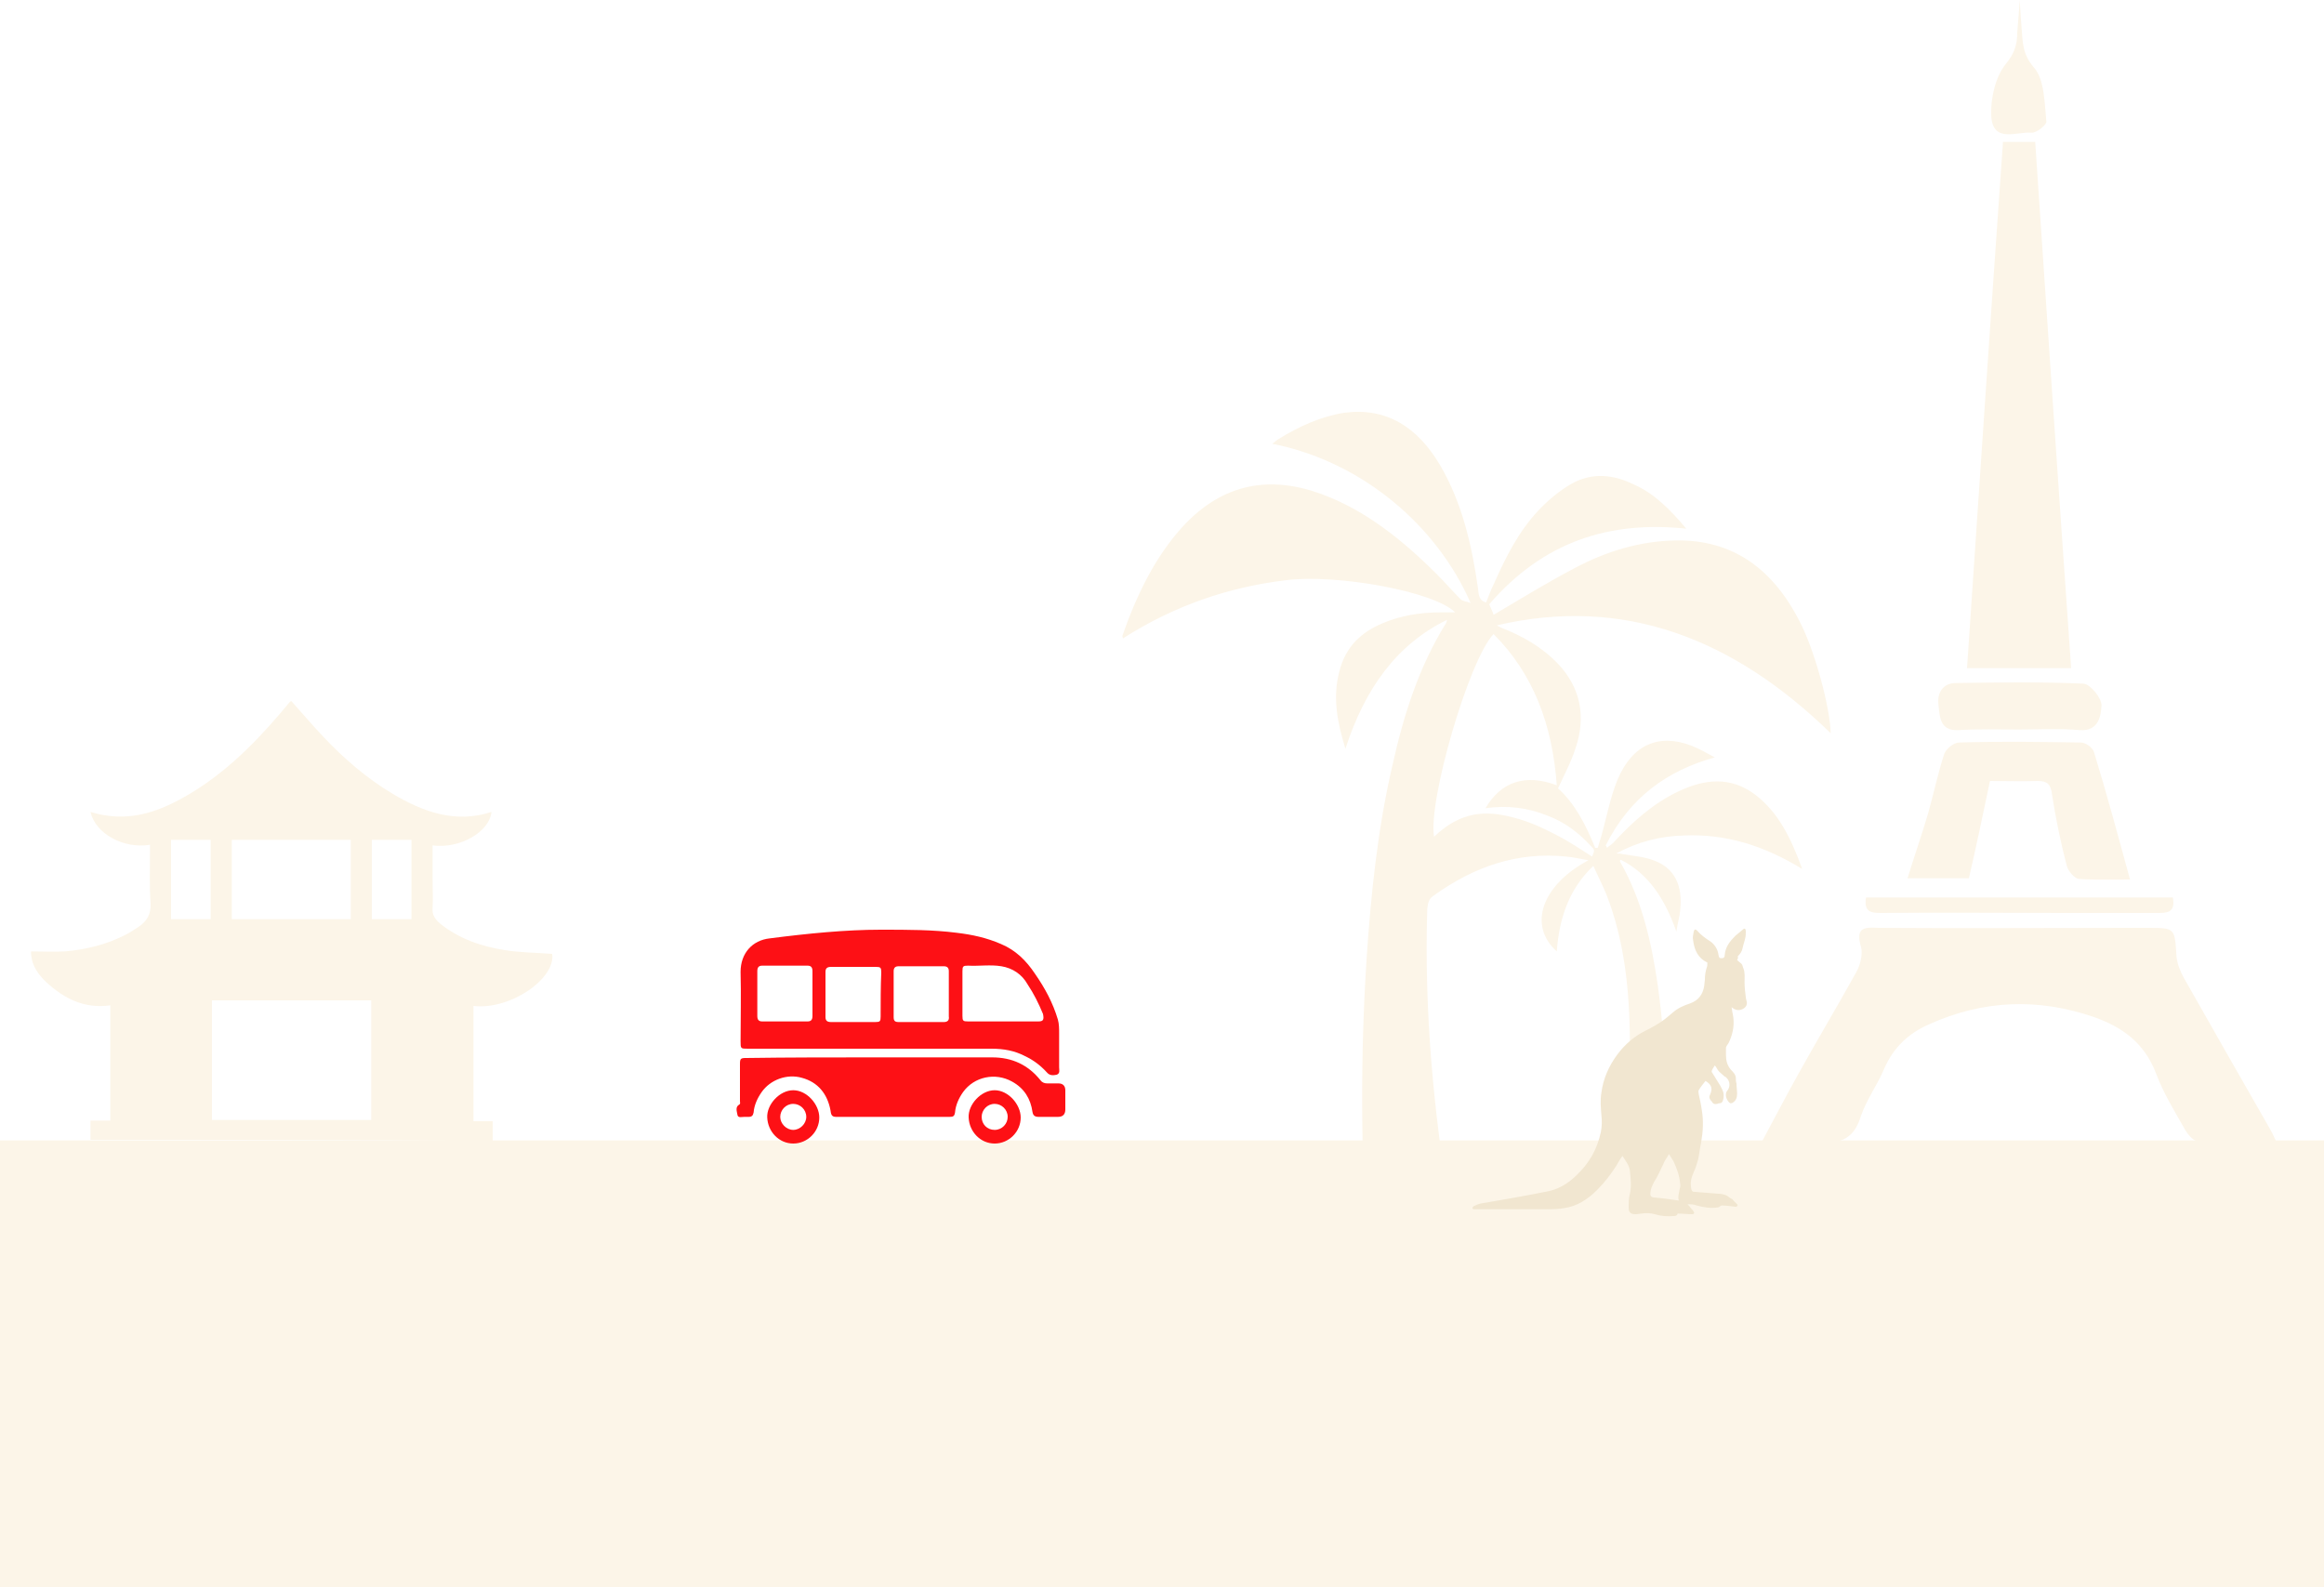
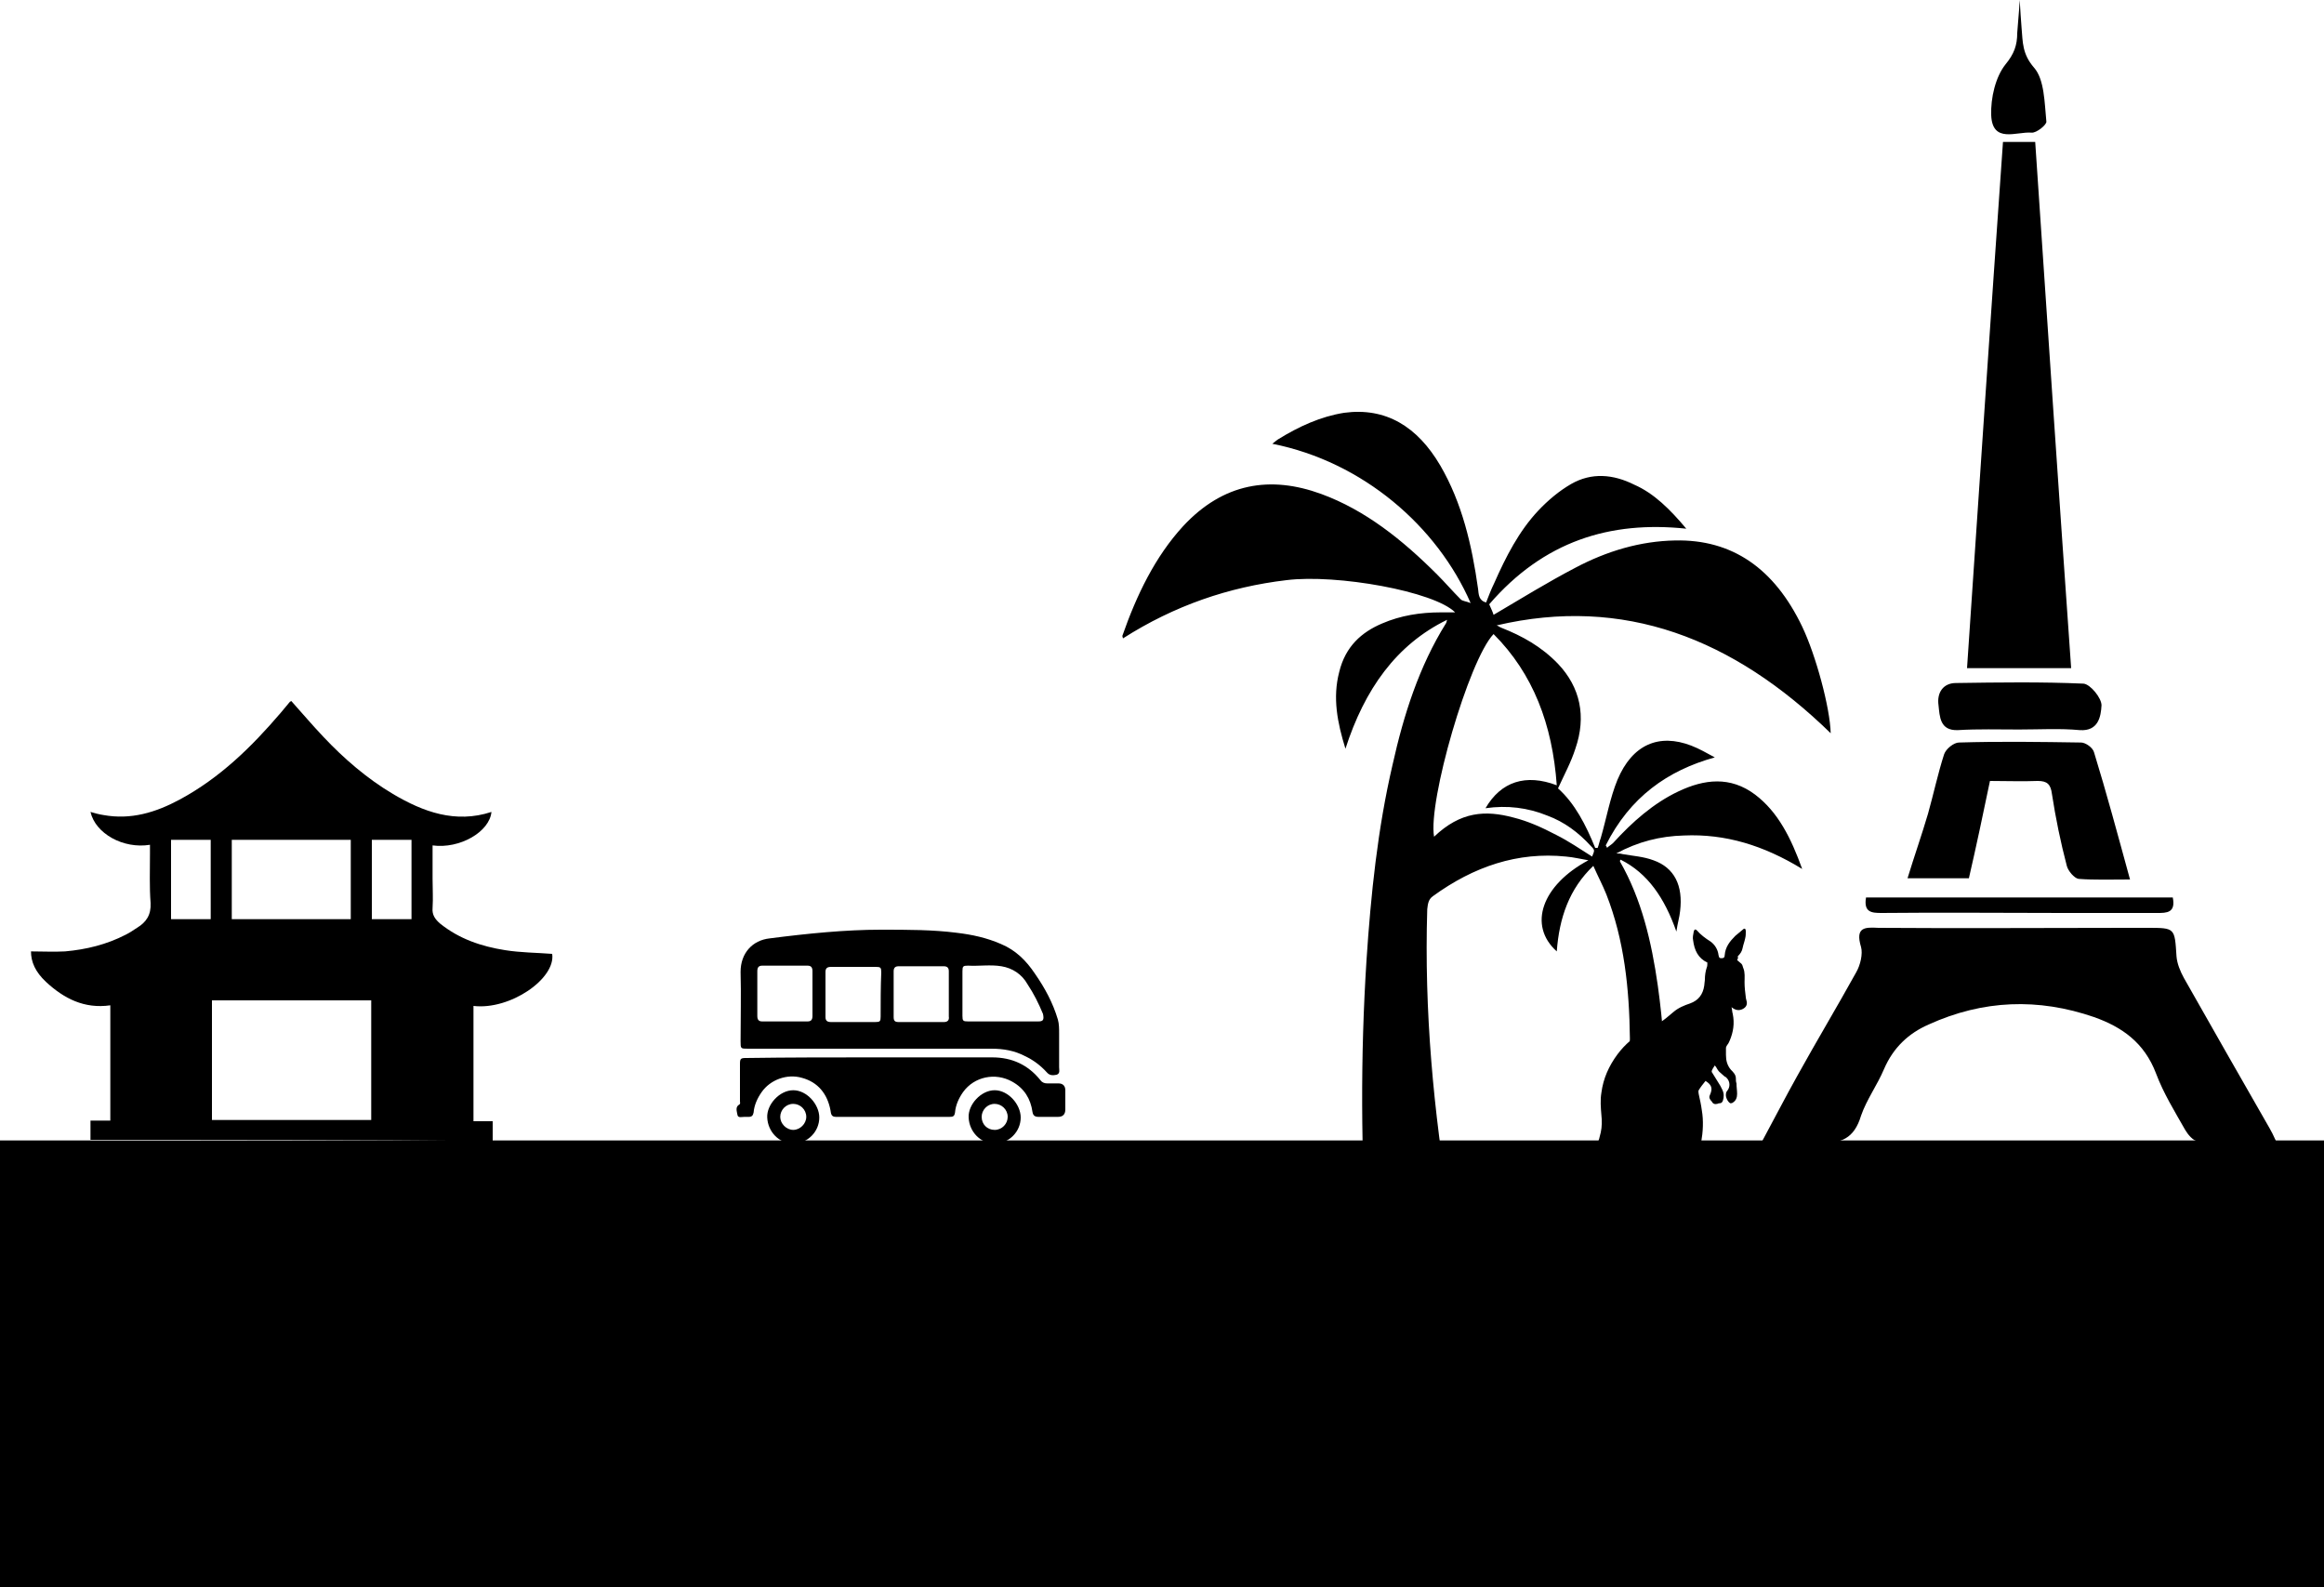
- <svg xmlns="http://www.w3.org/2000/svg" class="cities__background" version="1.1" x="0px" y="0px" viewBox="0 0 375 256" style="enable-background:new 0 0 375 256;" xml:space="preserve">
-   <style type="text/css">
- 	.st0{fill:#FCF5E8;}
- 	.st1{fill:#FD1015;}
- 	.st2{fill:#F1E6D0;}
- </style>
+ <svg xmlns="http://www.w3.org/2000/svg" class="cities__background" x="0px" y="0px" viewBox="0 0 375 256">
  <rect y="184" class="st0" width="375" height="350" />
  <path class="st0" d="M272.1,85.3c-12.3-1.3-23,2-31.8,12.2c0.3,0.7,0.6,1.3,0.7,1.7c4.4-2.6,8.8-5.3,13.2-7.6  c5.1-2.7,10.5-4.3,16.1-4.4c9.2-0.2,16,4.5,20.5,13.9c2.2,4.6,4.5,13.1,4.6,17.2c-15.7-15.3-33.4-22.2-53.9-17.4  c0.3,0.1,0.5,0.3,0.8,0.4c3.3,1.3,6.4,3,9.1,5.8c3.6,3.8,4.6,8.5,2.8,13.7c-0.7,2.2-1.8,4.2-2.8,6.4c2.7,2.4,4.5,5.9,6,9.6  c0.1,0,0.2,0,0.4,0c0.2-0.5,0.3-1.1,0.5-1.6c0.9-3.1,1.5-6.5,2.7-9.4c2.4-5.7,6.7-7.5,11.9-5.5c1.3,0.5,2.5,1.2,3.8,1.9  c-7.6,2.1-13.7,6.4-17.6,14.2c0.1,0.1,0.2,0.3,0.2,0.4c0.3-0.3,0.7-0.5,1-0.8c3.1-3.4,6.5-6.4,10.5-8.3c4.2-2,8.4-2.5,12.4,0.5  c3.7,2.8,5.8,7,7.6,12c-6.2-3.8-12.4-5.7-19.1-5.4c-3.8,0.1-7.4,1-10.9,2.9c0.3,0,0.7,0,1,0.1c1.7,0.3,3.4,0.4,5,1  c3.4,1.2,4.8,4.1,4.3,8.2c-0.1,1-0.4,1.9-0.6,3.3c-1.9-5.4-4.6-9.4-9-11.6c-0.1,0.1-0.1,0.2-0.1,0.3c3.5,6.1,5.1,13,6.1,20  c1.7,12.1,1.6,24.2,1,36.3c-0.1,2.3-1,3.3-3.1,3.3c-0.4,0-0.8,0.1-1.3,0c-2.6-0.1-4-2.2-3.5-5.2c1.5-8.5,2.4-17.2,2.4-25.9  c-0.1-8-0.9-15.8-3.8-23.2c-0.6-1.5-1.4-3-2.1-4.6c-3.9,3.7-5.5,8.4-5.9,13.8c-4.7-4.2-2.4-10.7,5.1-14.7c-1.2-0.2-2.4-0.5-3.6-0.6  c-7.8-0.8-14.9,1.6-21.5,6.4c-0.7,0.5-0.8,1.2-0.9,2.1c-0.5,16.4,1,32.6,3.7,48.7c0.2,1.1,0.4,2.2,0.6,3.2c0.6,3.3-0.8,6.5-3.6,7.7  c-2.4,1.1-4.9,0.9-7.3,0.3c-2.1-0.5-2.9-2.6-3.1-5c-1-15.6-1.1-31.1-0.1-46.7c0.7-10.6,1.8-21.2,4.2-31.5c1.8-8.1,4.3-15.9,8.6-22.8  c0.1-0.1,0.1-0.3,0.2-0.6c-8.2,4-13.3,11.2-16.4,20.8c-1.3-4.2-2.1-8.2-1-12.4c1-4.1,3.6-6.4,6.9-7.8c3-1.3,6.2-1.8,9.5-1.8  c0.7,0,1.4,0,2.3,0c-3.4-3.4-19.1-6.2-27.2-5.2c-9.3,1.1-18.1,4.1-26.4,9.4c0-0.1-0.1-0.3-0.1-0.4c2.3-6.6,5.3-12.8,9.8-17.7  c6.5-7,14.1-8.2,22.3-5.2c7.1,2.6,13.1,7.4,18.7,13c1.3,1.3,2.5,2.7,3.8,4c0.3,0.3,0.9,0.3,1.6,0.6c-5.4-12.4-17.4-22.8-32-25.7  c0.4-0.3,0.6-0.5,0.9-0.7c3.4-2.1,6.9-3.7,10.7-4.3c6.7-0.9,11.8,2.2,15.5,8.5c3.5,6,5.1,12.8,6.1,19.9c0.1,0.9,0.1,1.9,1.3,2.2  c0.4-1,0.8-2.1,1.3-3.1c1.9-4.3,4-8.4,7.1-11.7c1.6-1.7,3.4-3.2,5.3-4.3c3.3-1.9,6.8-1.6,10.2,0.1C266.9,79.6,269.5,82.2,272.1,85.3  z M241,102.3c-4,4.2-10.6,27-9.6,32.7c4.3-4.1,8.3-4.3,12.8-3.1c2.4,0.6,4.6,1.6,6.9,2.8c2,1,3.9,2.3,5.8,3.5c0.4-1,0.5-1-0.2-1.7  c-2-2.2-4.3-3.9-7-4.9c-3.2-1.3-6.5-1.7-10-1.2c2.5-4.3,6.5-5.6,11.5-3.7C250.5,116.9,247.4,108.7,241,102.3z" />
  <path class="st1" d="M140.8,170.6c6.4,0,12.9,0,19.3,0c3.2,0,5.8,1.2,7.8,3.7c0.3,0.4,0.7,0.5,1.1,0.5c0.6,0,1.2,0,1.8,0  c0.7,0,1.1,0.4,1.1,1.1c0,1,0,2.1,0,3.1c0,0.8-0.4,1.2-1.2,1.2c-1.1,0-2.1,0-3.1,0c-0.6,0-0.9-0.2-1-0.8c-0.3-2.1-1.3-3.8-3.3-4.9  c-2.7-1.5-6.1-0.8-7.9,1.7c-0.7,1-1.2,2.1-1.3,3.3c-0.1,0.6-0.3,0.7-0.9,0.7c-6.1,0-12.2,0-18.3,0c-0.8,0-0.8-0.5-0.9-1.1  c-0.5-2.6-2-4.5-4.6-5.2c-2.4-0.7-5.1,0.3-6.5,2.3c-0.7,1-1.2,2.1-1.3,3.3c-0.1,0.5-0.3,0.7-0.8,0.7c-0.2,0-0.4,0-0.7,0  c-0.4,0-1,0.2-1.1-0.3c-0.1-0.6-0.4-1.3,0.3-1.7c0.2-0.1,0.1-0.4,0.1-0.5c0-2,0-4,0-6c0-0.9,0.1-1,1-1  C127.3,170.6,134.1,170.6,140.8,170.6z" />
  <path class="st1" d="M170.9,172.2c0-1.8,0-3.6,0-5.5c0-0.7,0-1.5-0.2-2.2c-0.8-2.7-2.1-5.1-3.7-7.4c-1.4-2.1-3.1-3.8-5.5-4.8  c-2.3-1-4.6-1.5-7.1-1.8c-3.9-0.5-7.8-0.5-12.3-0.5c-5.6,0-11.7,0.6-17.9,1.4c-2.8,0.3-4.7,2.4-4.7,5.4c0.1,3.7,0,7.4,0,11.2  c0,1.2,0,1.2,1.2,1.2c13.1,0,26.2,0,39.3,0c1.9,0,3.7,0.3,5.4,1.2c1.3,0.6,2.5,1.5,3.5,2.6c0.5,0.6,1.1,0.5,1.6,0.4  C171.1,173.2,170.9,172.6,170.9,172.2z M131.1,160.4c0,1.2,0,2.4,0,3.5c0,0.6-0.2,0.9-0.8,0.9c-2.4,0-4.8,0-7.3,0  c-0.6,0-0.8-0.3-0.8-0.9c0-2.4,0-4.8,0-7.2c0-0.6,0.2-0.9,0.8-0.9c2.4,0,4.8,0,7.3,0c0.6,0,0.8,0.3,0.8,0.9  C131.1,158,131.1,159.2,131.1,160.4z M142.1,164c0,0.8-0.1,0.9-0.9,0.9c-1.2,0-2.4,0-3.6,0c-1.2,0-2.4,0-3.5,0  c-0.6,0-0.9-0.2-0.9-0.8c0-2.4,0-4.9,0-7.3c0-0.6,0.3-0.8,0.9-0.8c2.4,0,4.8,0,7.2,0c0.8,0,0.9,0.1,0.9,0.9  C142.1,159.2,142.1,161.6,142.1,164z M152.3,164.9c-2.4,0-4.9,0-7.3,0c-0.6,0-0.8-0.2-0.8-0.8c0-2.5,0-5,0-7.4  c0-0.6,0.3-0.8,0.8-0.8c2.4,0,4.9,0,7.3,0c0.6,0,0.8,0.3,0.8,0.8c0,1.2,0,2.4,0,3.6c0,1.2,0,2.5,0,3.7  C153.2,164.6,152.9,164.9,152.3,164.9z M167.5,164.8c-1.9,0-3.8,0-5.7,0c-1.9,0-3.8,0-5.6,0c-0.8,0-0.9-0.1-0.9-0.9  c0-2.4,0-4.8,0-7.2c0-0.8,0.1-0.9,0.9-0.9c1.8,0.1,3.6-0.2,5.4,0.1c1.8,0.3,3.3,1.3,4.2,2.9c1,1.5,1.8,3.1,2.5,4.8  C168.5,164.6,168.3,164.8,167.5,164.8z" />
  <path class="st1" d="M128,175.9c-2.2,0-4.3,2.3-4.2,4.4c0.1,2.3,1.9,4.2,4.2,4.2c2.3,0,4.2-1.9,4.2-4.2  C132.2,178.2,130.2,175.9,128,175.9z M128,182.3c-1.1,0-2.1-1-2.1-2.1c0-1.1,0.9-2.1,2.1-2.1c1.1,0,2.1,0.9,2.1,2.1  C130.1,181.3,129.1,182.3,128,182.3z" />
  <path class="st1" d="M160.5,175.9c-2.2,0-4.3,2.3-4.2,4.4c0.1,2.3,1.9,4.2,4.2,4.2c2.3,0,4.2-1.9,4.2-4.2  C164.7,178.2,162.7,175.9,160.5,175.9z M160.5,182.3c-1.2,0-2.1-0.9-2.1-2.1c0-1.1,0.9-2.1,2.1-2.1c1.1,0,2.1,0.9,2.1,2.1  C162.6,181.3,161.7,182.3,160.5,182.3z" />
  <g>
    <path class="st0" d="M367.3,184.2c-4.6,0-8.6,0.1-12.7-0.1c-0.7,0-1.6-1.1-2-1.8c-1.7-3-3.5-5.9-4.7-9.1c-1.9-5-5.5-7.5-10-9.1   c-9-3.1-17.9-2.8-26.7,1.2c-3.2,1.4-5.7,3.7-7.2,7.2c-1.1,2.6-2.8,4.9-3.7,7.5c-1.1,3.7-3.3,4.6-6.7,4.3c-2.9-0.3-5.9-0.1-9.3-0.1   c2-3.7,3.8-7.2,5.7-10.6c3.1-5.6,6.4-11.1,9.5-16.7c0.7-1.2,1.1-3,0.8-4.1c-1-3.3,0.7-3.2,2.8-3.1c13.5,0.1,27,0,40.4,0   c1,0,2,0,3,0c4.5,0,4.4,0,4.7,4.6c0.1,1.2,0.6,2.4,1.2,3.5c4.6,8.1,9.2,16.2,13.8,24.2C366.5,182.5,366.8,183.1,367.3,184.2z" />
    <path class="st0" d="M317.4,107.8c1.9-28.2,3.8-56.5,5.8-84.9c1.6,0,3.5,0,5.2,0c1.9,28.3,3.8,56.5,5.8,84.9   C328.8,107.8,322.8,107.8,317.4,107.8z" />
    <path class="st0" d="M343.7,141.9c-3,0-5.7,0.1-8.3-0.1c-0.7-0.1-1.7-1.3-1.9-2.1c-1-3.8-1.8-7.7-2.4-11.6   c-0.2-1.6-0.8-2.1-2.3-2.1c-2.5,0.1-5,0-7.7,0c-1.1,5.3-2.2,10.5-3.4,15.7c-3.4,0-6.4,0-9.9,0c1.1-3.6,2.3-7,3.3-10.4   c0.9-3.2,1.6-6.5,2.6-9.6c0.3-0.9,1.6-1.9,2.4-1.9c6.6-0.2,13.2-0.1,19.7,0c0.7,0,1.9,0.8,2.1,1.6   C339.9,127.9,341.7,134.6,343.7,141.9z" />
    <path class="st0" d="M325.8,117.7c-3.3,0-6.6-0.1-9.9,0.1c-2.9,0.1-2.9-2.2-3.1-4c-0.3-2.1,0.8-3.6,2.8-3.6   c6.9-0.1,13.8-0.2,20.6,0.1c1.1,0.1,2.9,2.3,2.9,3.5c-0.1,1.8-0.5,4.2-3.5,4C332.4,117.5,329.1,117.7,325.8,117.7z" />
    <path class="st0" d="M350.6,144.8c0.5,2.5-1,2.5-2.5,2.5c-5.1,0-10.2,0-15.2,0c-9.8,0-19.5-0.1-29.3,0c-1.6,0-2.9-0.1-2.5-2.5   C317.6,144.8,334.1,144.8,350.6,144.8z" />
    <path class="st0" d="M325.9,0c0.1,1.8,0.2,3.2,0.3,4.5c0.2,2.3,0.1,4.2,2,6.4c1.7,1.9,1.7,5.7,2,8.7c0.1,0.5-1.6,1.9-2.4,1.8   c-2.4-0.2-6.3,1.8-6.5-2.8c-0.1-2.8,0.7-6.2,2.3-8.2c1.4-1.7,1.9-3.1,1.9-5.1C325.6,3.7,325.8,2,325.9,0z" />
  </g>
  <path class="st0" d="M351.1,186.4c6.9,0,13.8,0,20.7,0c0,0.2,0,0.4,0,0.6c-6.9,0-13.8,0-20.7,0C351.2,186.9,351.1,186.7,351.1,186.4  z" />
  <path class="st0" d="M300.6,187.1c-6.8,0-13.7,0-20.5,0c0-0.2,0-0.4-0.1-0.6c6.9,0,13.7,0,20.6,0  C300.7,186.7,300.7,186.9,300.6,187.1z" />
  <path class="st0" d="M14.6,183.9c0-1.1,0-2,0-3.1c1,0,2.1,0,3.2,0c0-6.3,0-12.4,0-18.6c-4.2,0.6-7.5-1.1-10.4-3.8  c-1.7-1.6-2.4-3.2-2.4-4.9c1.8,0,3.7,0.1,5.5,0c3.4-0.3,6.7-1.1,9.8-2.7c0.6-0.3,1.2-0.7,1.8-1.1c1.5-0.9,2.3-2.1,2.2-4  c-0.2-2.6-0.1-5.3-0.1-8c0-0.5,0-0.9,0-1.4c-4.3,0.7-8.8-1.8-9.6-5.3c0.7,0.2,1.4,0.4,2.1,0.5c4.4,0.8,8.4-0.4,12.3-2.5  c6.5-3.5,11.6-8.5,16.3-14c0.5-0.6,1-1.2,1.5-1.8c0,0,0.1,0,0.2-0.1c1.7,1.9,3.4,3.9,5.2,5.8c3.3,3.5,7,6.7,11.2,9.2  c4.9,2.9,10.1,4.8,15.9,2.9c-0.3,3.2-5.1,6-9.5,5.4c0,1.8,0,3.6,0,5.4c0,1.6,0.1,3.1,0,4.7c-0.1,1.1,0.4,1.8,1.2,2.5  c3.1,2.5,6.7,3.7,10.5,4.3c2.5,0.4,5,0.4,7.6,0.6c0.6,4-6.8,9.1-12.7,8.4c0,6.2,0,12.3,0,18.6c1,0,2,0,3.1,0c0,1.1,0,2.1,0,3.2  C57.8,183.9,36.3,183.9,14.6,183.9z M59.9,180.7c0-6.5,0-12.9,0-19.3c-8.6,0-17.2,0-25.7,0c0,6.5,0,12.9,0,19.3  C42.8,180.7,51.3,180.7,59.9,180.7z M37.4,135.5c0,4.3,0,8.6,0,12.8c6.5,0,12.8,0,19.2,0c0-4.3,0-8.5,0-12.8  C50.2,135.5,43.9,135.5,37.4,135.5z M27.6,135.5c0,4.3,0,8.5,0,12.8c2.2,0,4.2,0,6.4,0c0-4.3,0-8.5,0-12.8  C31.8,135.5,29.7,135.5,27.6,135.5z M66.4,135.5c-2.2,0-4.2,0-6.4,0c0,4.3,0,8.5,0,12.8c2.2,0,4.2,0,6.4,0  C66.4,144.1,66.4,139.9,66.4,135.5z" />
  <path class="st2" d="M280.3,154.9c0.2,0.2,0.5,0.4,0.7,0.6c0.2,0.2,0.2,0.5,0.3,0.7c0.3,0.7,0.2,1.5,0.2,2.3c0,0.8,0.1,1.6,0.2,2.4  c0,0.2,0.1,0.4,0.1,0.5c0.2,0.6,0,1.1-0.6,1.4c-0.6,0.3-1.2,0.2-1.8-0.3c0.1,0.4,0.1,0.8,0.2,1.1c0.3,1.5,0.1,2.9-0.5,4.3  c-0.1,0.2-0.2,0.5-0.4,0.7c-0.1,0.2-0.2,0.3-0.2,0.5c0,0.4,0,0.7,0,1.1c0,0.9,0.2,1.7,0.8,2.4c0.4,0.4,0.8,0.8,0.8,1.4  c0,0.3,0,0.5,0.1,0.8c0,0.6,0.1,1.1,0.1,1.7c0,0.6-0.2,1.1-0.7,1.4c-0.1,0.1-0.3,0.1-0.4,0.1c-0.4-0.2-0.8-1-0.7-1.5  c0-0.2,0.1-0.4,0.2-0.5c0.5-0.6,0.5-1.5-0.1-2.1c-0.1-0.1-0.2-0.2-0.3-0.2c-0.3-0.3-0.6-0.5-0.9-0.8c-0.3-0.3-0.4-0.7-0.7-1  c-0.2,0.3-0.4,0.6-0.5,0.9c0,0.1,0,0.2,0.1,0.3c0.4,0.7,0.9,1.4,1.3,2.1c0.1,0.2,0.2,0.4,0.3,0.6c0.3,0.6,0.3,1.2,0.1,1.8  c-0.1,0.2-0.2,0.4-0.5,0.4c-0.1,0-0.2,0-0.4,0.1c-0.4,0.1-0.7,0-0.9-0.4c-0.1-0.1-0.2-0.2-0.3-0.4c-0.1-0.2-0.1-0.4,0-0.6  c0.4-0.9,0.4-1.5-0.4-2.1c-0.1-0.1-0.2-0.1-0.3-0.2c-0.4,0.5-0.8,1-1.1,1.5c-0.1,0.2,0,0.4,0,0.6c0.2,0.9,0.4,1.8,0.5,2.6  c0.3,1.7,0.2,3.5-0.1,5.2c-0.2,0.9-0.3,1.9-0.5,2.8c-0.2,0.7-0.4,1.4-0.7,2c-0.4,0.9-0.6,1.7-0.4,2.7c0.1,0.4,0.2,0.5,0.6,0.5  c1.3,0.1,2.6,0.2,3.8,0.3c0.4,0,0.8,0.1,1.1,0.2c0.3,0.1,0.5,0.3,0.8,0.5c0.2,0.1,0.4,0.2,0.5,0.4c0.2,0.2,0.4,0.4,0.6,0.6  c0.1,0.1,0.1,0.2,0,0.3c0,0.1-0.2,0.1-0.3,0.1c-0.8-0.1-1.5-0.2-2.2-0.2c-0.3,0.1-0.4,0.3-0.6,0.3c-1.1,0.2-2.3,0-3.4-0.3  c-0.6-0.2-0.8-0.2-1.5-0.2c0.2,0.2,0.4,0.4,0.6,0.7c0.2,0.2,0.3,0.3,0.4,0.5c0.1,0.1,0.1,0.2,0,0.3c0,0.1-0.2,0.1-0.3,0.1  c-0.8,0-1.5-0.1-2.3-0.1c-0.1,0.4-0.4,0.4-0.7,0.4c-1,0.1-2,0-3-0.3c-0.7-0.2-1.4-0.2-2.1-0.1c-0.3,0-0.6,0.1-1,0.1  c-0.8,0-1.1-0.3-1.1-1.1c0-0.7,0-1.5,0.2-2.2c0.3-1.3,0.1-2.5,0-3.7c-0.1-0.9-0.7-1.6-1.2-2.4c-0.4,0.5-0.7,1.1-1,1.6  c-0.9,1.4-1.9,2.7-3.1,3.9c-1.5,1.5-3.2,2.6-5.2,2.9c-1,0.2-2,0.2-2.9,0.2c-2.9,0-5.8,0-8.7,0c-0.9,0-1.8,0-2.6,0  c-0.2,0-0.3,0-0.5,0c-0.1,0-0.2-0.1-0.2-0.2c0-0.1,0.1-0.2,0.2-0.3c0.3-0.1,0.6-0.3,1-0.4c3.5-0.6,7-1.2,10.5-1.9  c2-0.3,3.7-1.3,5.1-2.7c2-1.9,3.3-4.1,3.9-6.9c0.2-0.9,0.2-1.9,0.1-2.8c-0.1-1.2-0.2-2.4,0-3.6c0.3-2.3,1.2-4.3,2.6-6.2  c1.2-1.6,2.7-2.9,4.5-3.8c1.2-0.6,2.3-1.2,3.3-2c0.4-0.3,0.8-0.7,1.2-1c0.8-0.7,1.8-1.1,2.7-1.4c1.4-0.5,2.1-1.5,2.3-2.9  c0-0.3,0.1-0.7,0.1-1c0-0.6,0.1-1.3,0.3-1.9c0.1-0.2,0.1-0.5,0.1-0.8c-1.5-0.7-2.1-2-2.3-3.6c-0.1-0.4,0-0.9,0.1-1.4  c0.1-0.4,0.3-0.4,0.5-0.2c0.6,0.7,1.4,1.3,2.2,1.8c0.7,0.5,1.2,1.3,1.3,2.2c0.1,0.4,0.1,0.5,0.5,0.5c0.3,0,0.5-0.1,0.5-0.5  c0.1-1.3,0.8-2.2,1.7-3.1c0.4-0.3,0.8-0.7,1.2-1c0.3-0.3,0.5-0.2,0.5,0.3c0,0.4,0,0.7-0.1,1.1c-0.1,0.5-0.3,1-0.4,1.5  c-0.1,0.6-0.4,1-0.8,1.4C280.5,154.6,280.4,154.7,280.3,154.9z M270.9,193.7c-0.2-0.6,0-1.1,0.1-1.7c0.1-0.4,0.2-0.7,0.1-1.1  c-0.1-1.2-0.5-2.3-1-3.4c-0.2-0.4-0.5-0.8-0.8-1.3c-0.3,0.6-0.7,1-0.9,1.6c-0.5,1-0.9,2-1.5,2.9c-0.3,0.6-0.6,1.2-0.6,1.9  c0,0.4,0.1,0.5,0.5,0.6C268.2,193.3,269.5,193.5,270.9,193.7z" />
</svg>
